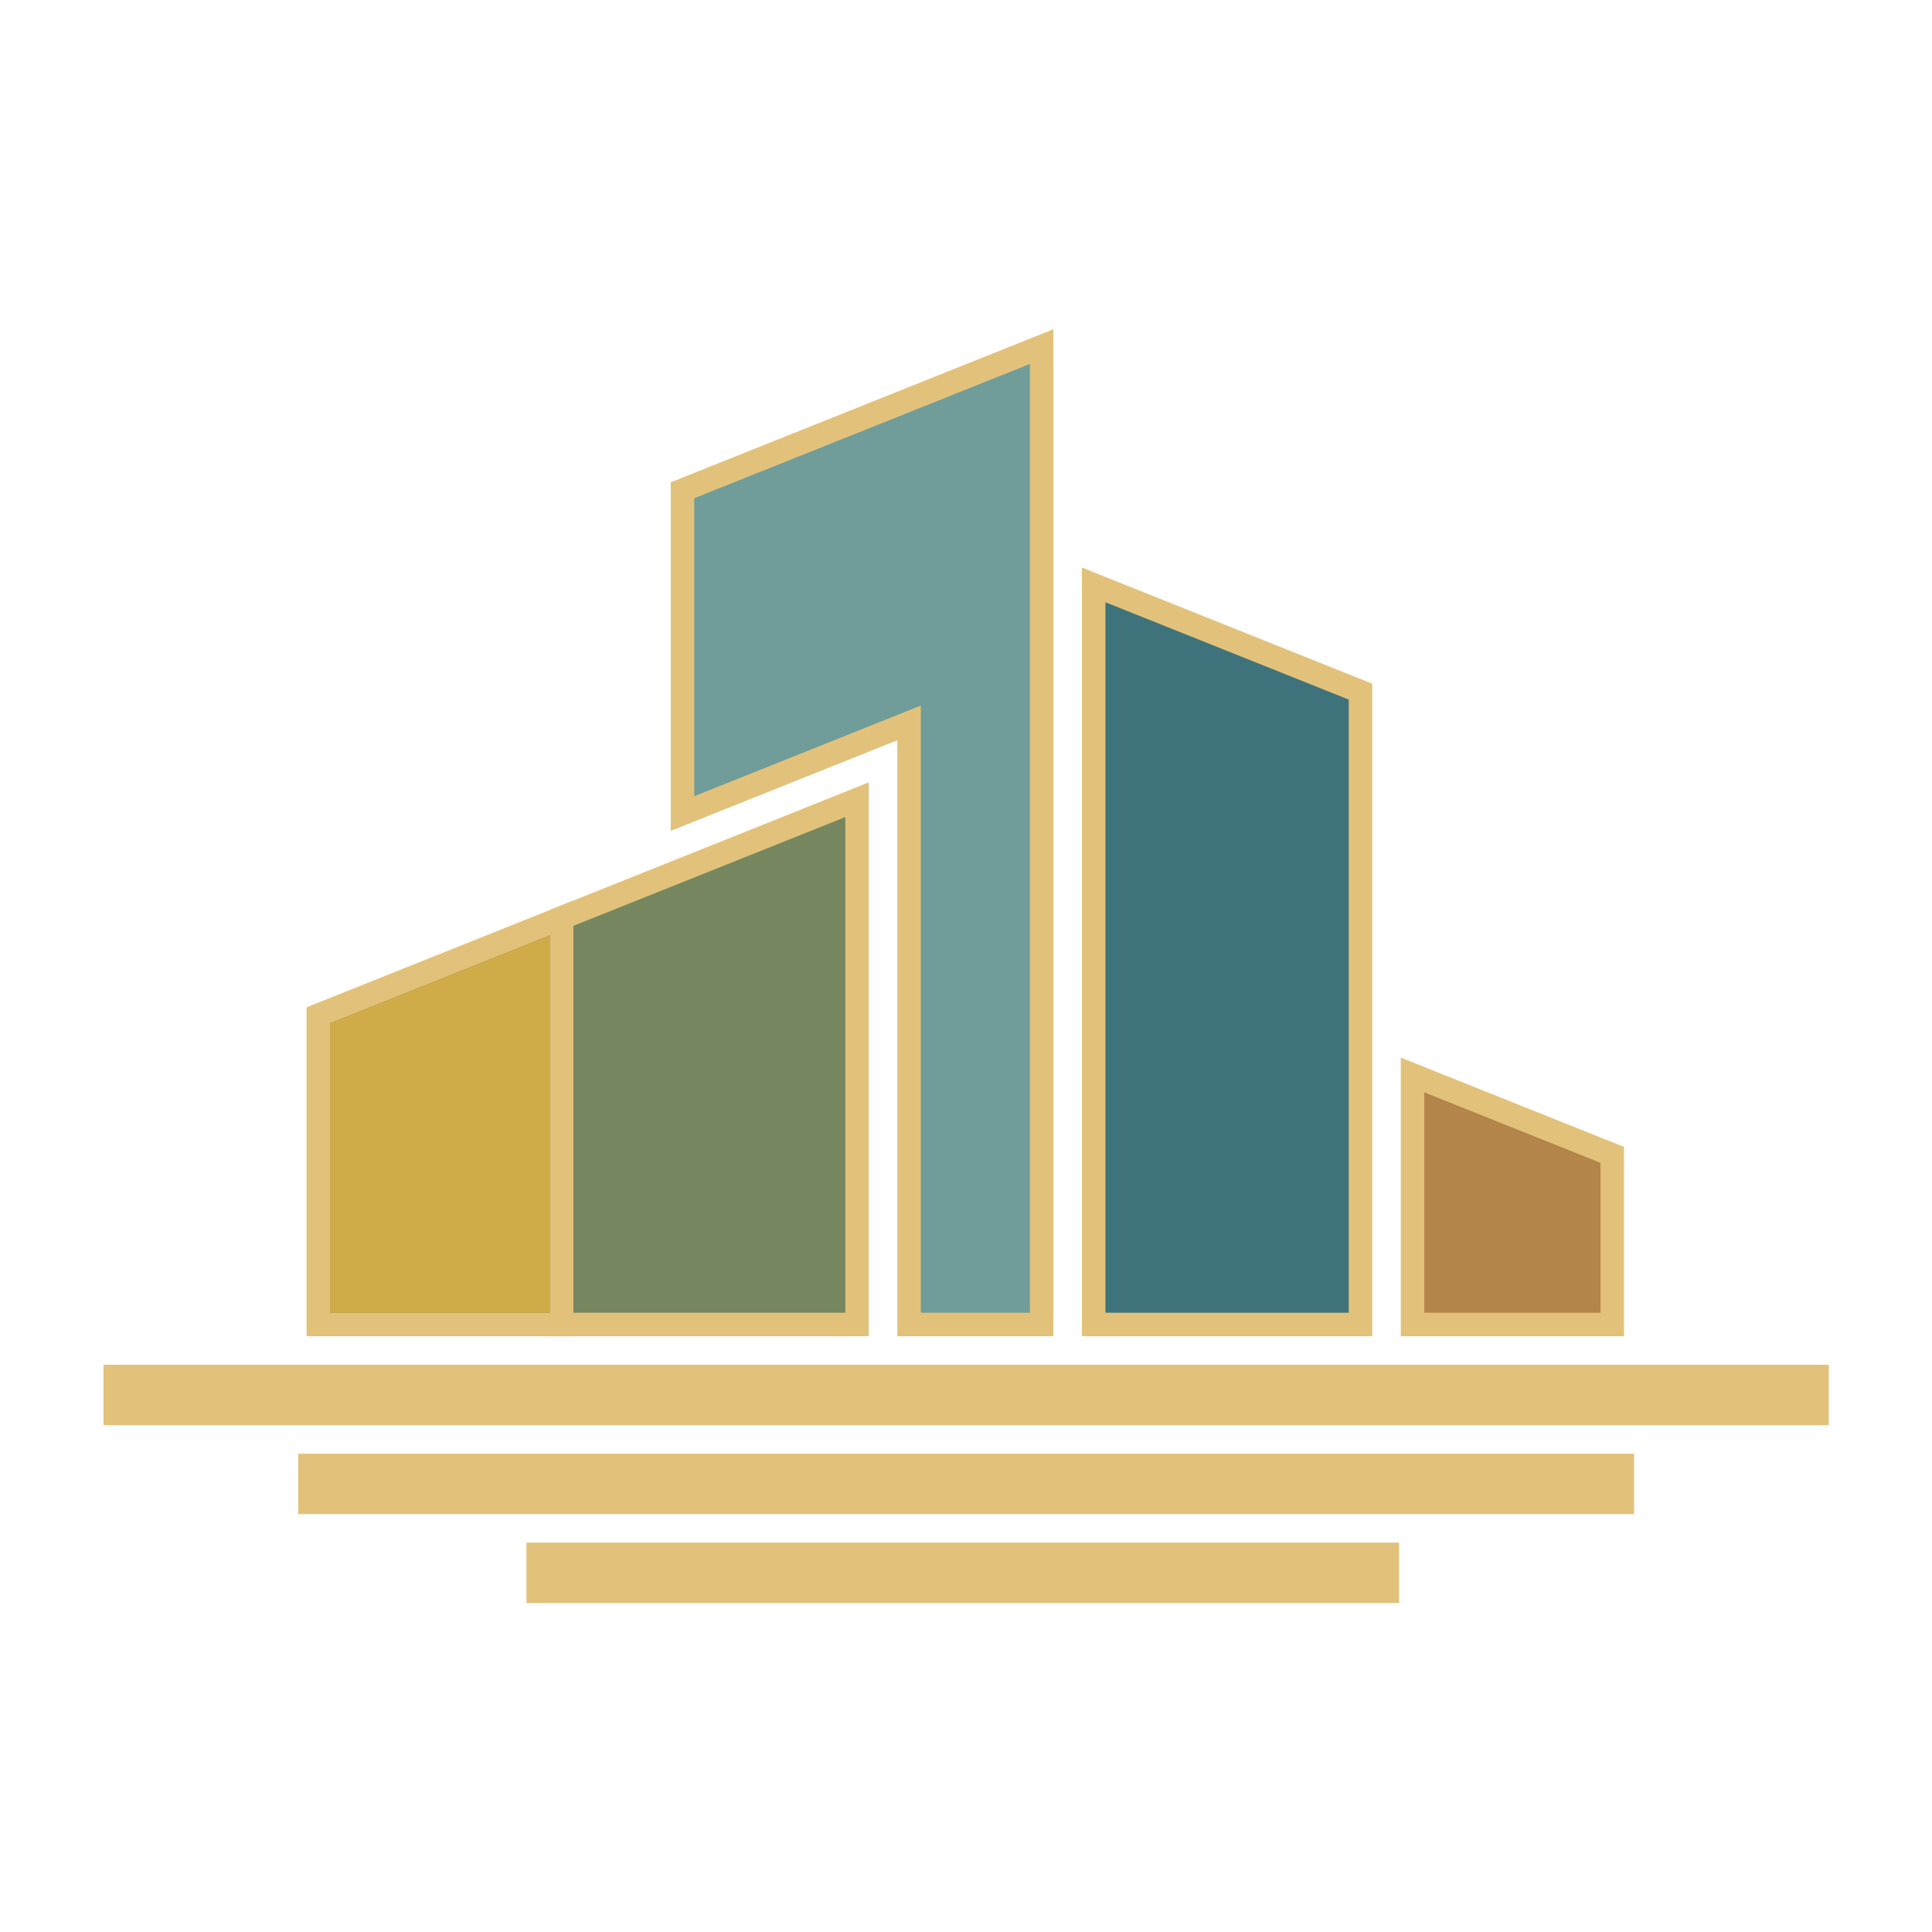
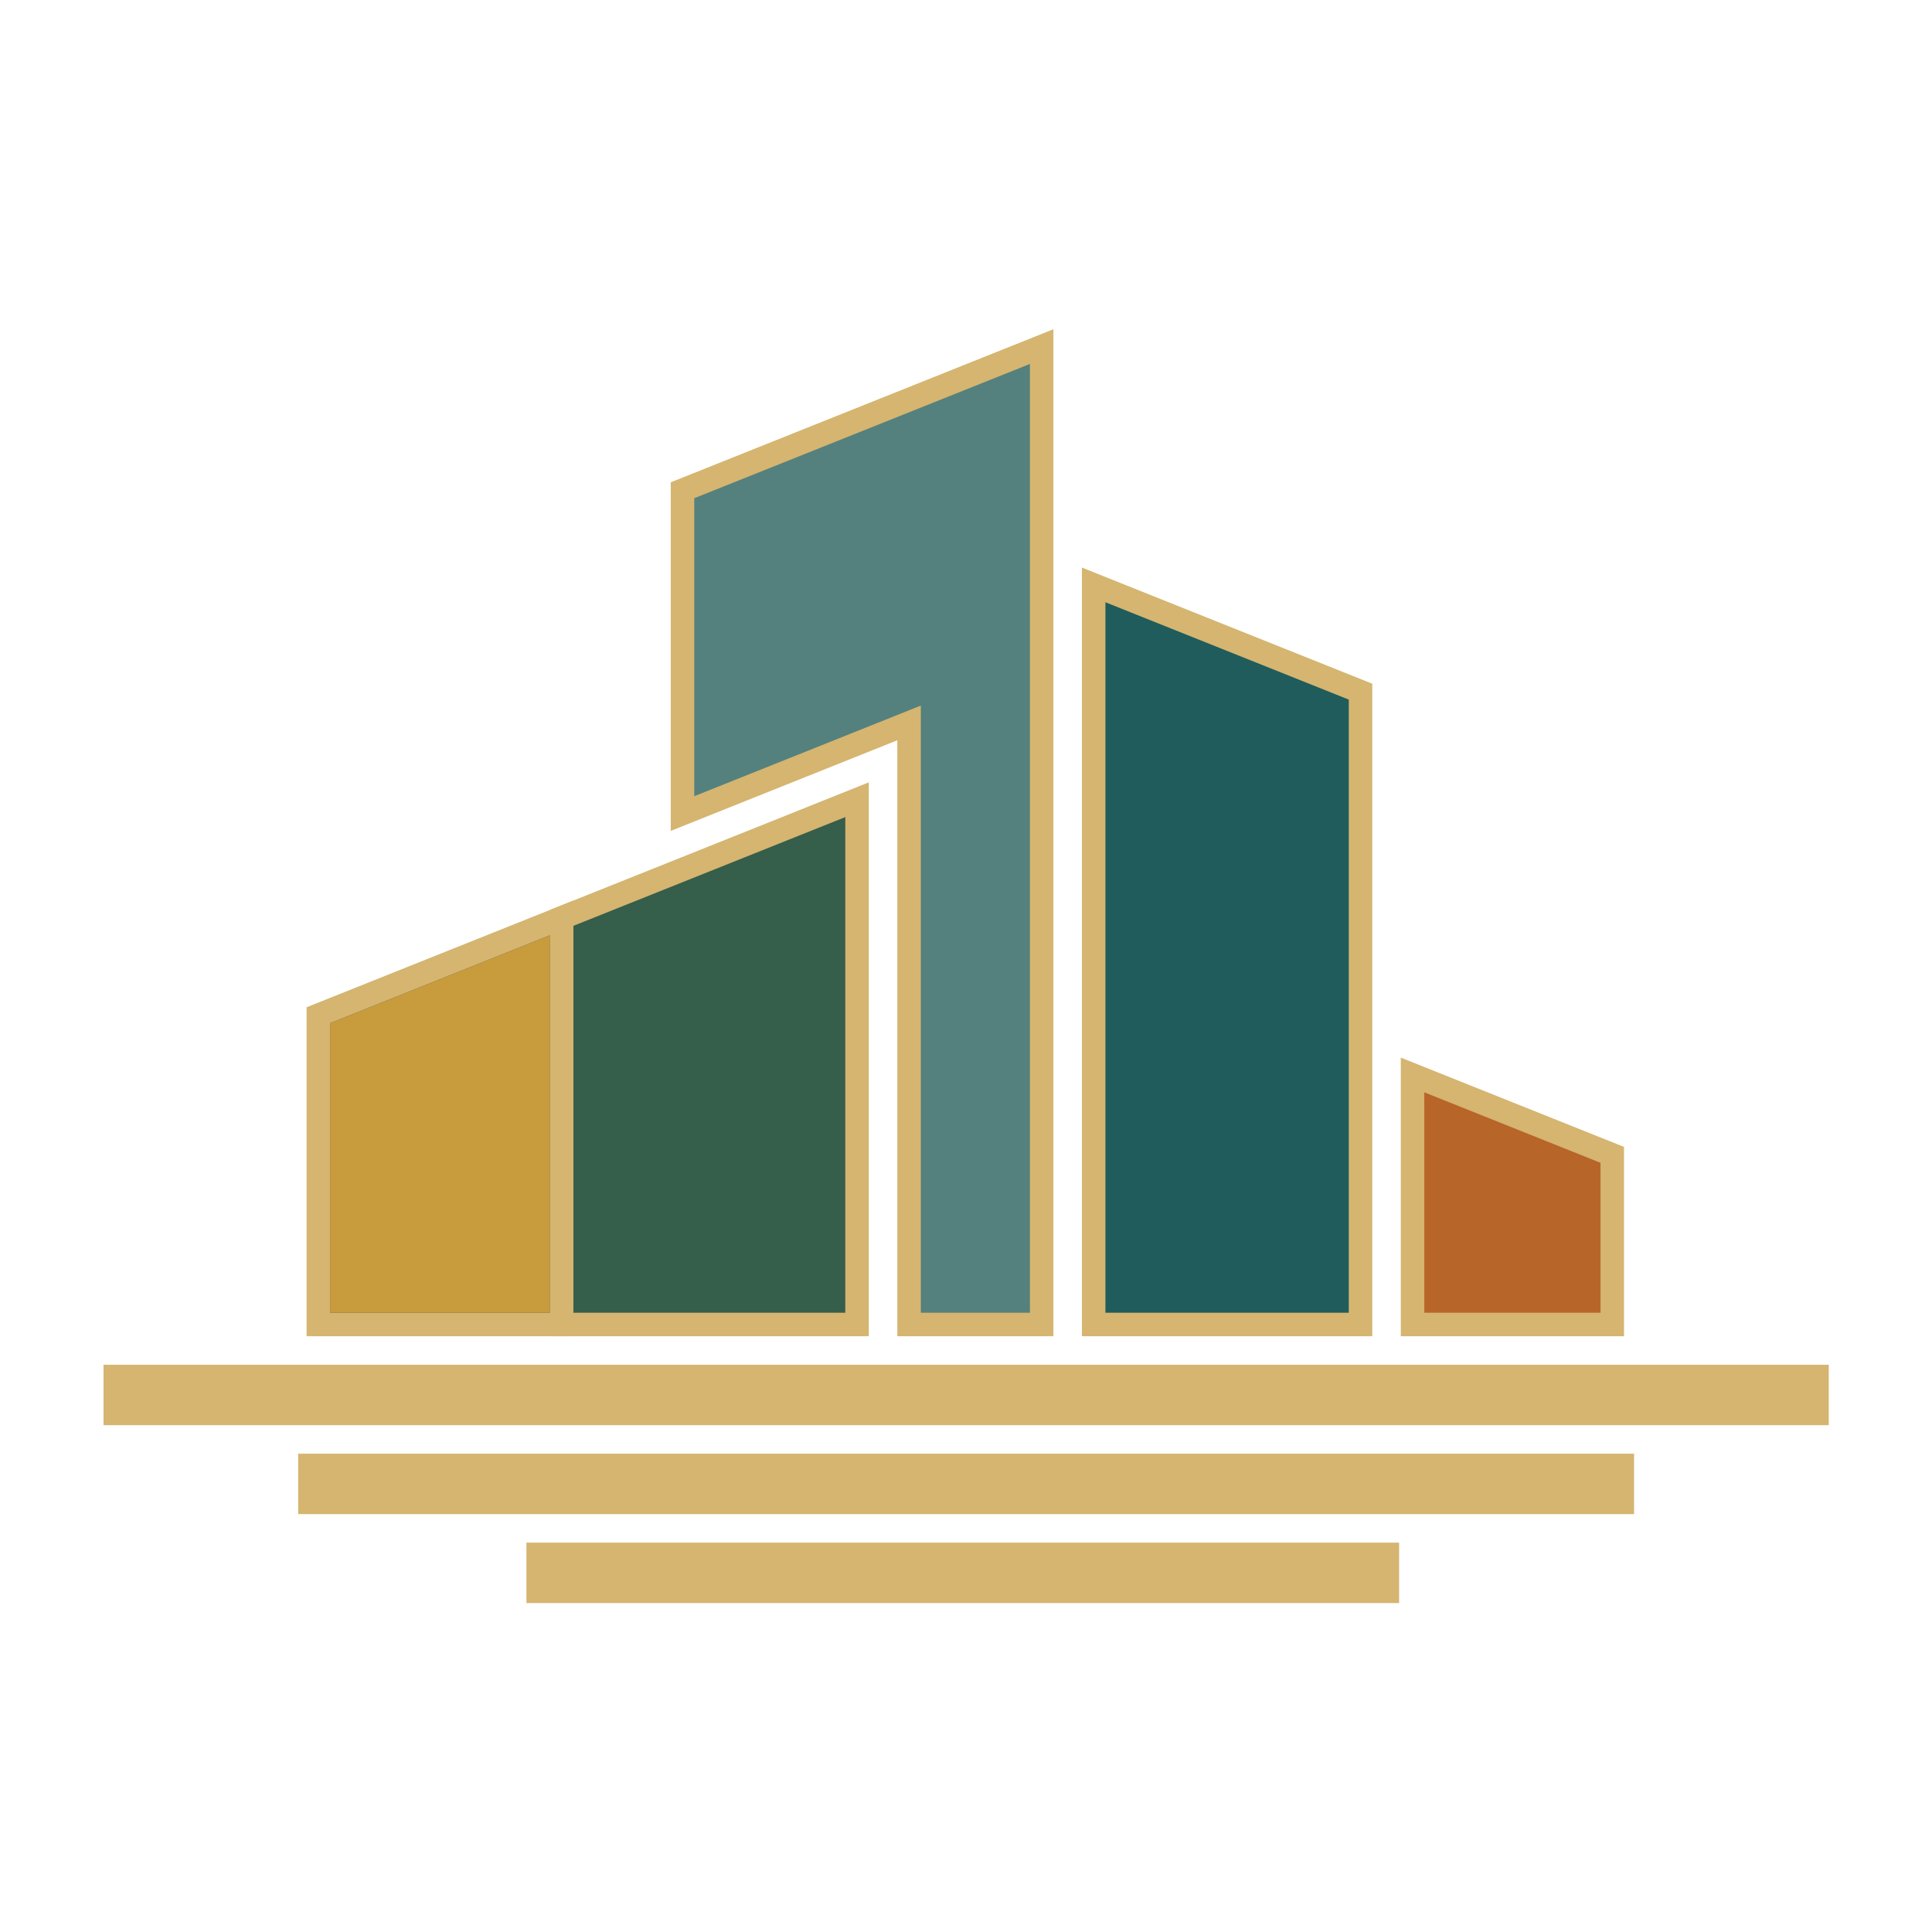
<svg xmlns="http://www.w3.org/2000/svg" viewBox="0 0 287.8 287.8" width="288" height="288" role="img" aria-label="Ground Floor Industries">
  <g transform="translate(15.42,49.05)">
-     <polygon points="86.25,23.98 86.25,72.14 120.00,58.64 120.00,148.25 139.75,148.25 139.75,2.58" fill="#709D9A" stroke="#E2C27A" stroke-width="3.5" stroke-linejoin="miter" />
-     <polygon points="147.50,38.08 147.50,148.25 187.25,148.25 187.25,53.98" fill="#3F737B" stroke="#E2C27A" stroke-width="3.5" stroke-linejoin="miter" />
-     <polygon points="195.00,111.08 195.00,148.25 224.75,148.25 224.75,122.98" fill="#B3854A" stroke="#E2C27A" stroke-width="3.5" stroke-linejoin="miter" />
-     <polygon points="32.00,102.18 32.00,148.25 112.25,148.25 112.25,70.08" fill="#76865E" stroke="#E2C27A" stroke-width="3.5" stroke-linejoin="miter" />
-     <polygon points="33.75,103.37 33.75,146.50 66.50,146.50 66.50,90.27" fill="#D0AC48" />
-     <polygon points="66.50,86.50 66.50,150.00 70.00,150.00 70.00,85.10" fill="#E2C27A" />
-     <rect x="0" y="154.25" width="257" height="9.0" fill="#E2C27A" />
-     <rect x="29" y="167.5" width="199" height="9.0" fill="#E2C27A" />
-     <rect x="63" y="180.75" width="130" height="9.0" fill="#E2C27A" />
+     <polygon points="86.25,23.98 86.25,72.14 120.00,58.64 120.00,148.25 139.75,148.25 139.75,2.58" fill="#54817E" stroke="#D5B570" stroke-width="3.5" stroke-linejoin="miter" />
+     <polygon points="147.50,38.08 147.50,148.25 187.25,148.25 187.25,53.98" fill="#1F5C5B" stroke="#D5B570" stroke-width="3.5" stroke-linejoin="miter" />
+     <polygon points="195.00,111.08 195.00,148.25 224.75,148.25 224.75,122.98" fill="#B8652A" stroke="#D5B570" stroke-width="3.5" stroke-linejoin="miter" />
+     <polygon points="32.00,102.18 32.00,148.25 112.25,148.25 112.25,70.08" fill="#355E4B" stroke="#D5B570" stroke-width="3.5" stroke-linejoin="miter" />
+     <polygon points="33.75,103.37 33.75,146.50 66.50,146.50 66.50,90.27" fill="#C89B3C" />
+     <polygon points="66.50,86.50 66.50,150.00 70.00,150.00 70.00,85.10" fill="#D5B570" />
+     <rect x="0" y="154.25" width="257" height="9.0" fill="#D5B570" />
+     <rect x="29" y="167.5" width="199" height="9.0" fill="#D5B570" />
+     <rect x="63" y="180.75" width="130" height="9.0" fill="#D5B570" />
  </g>
</svg>
